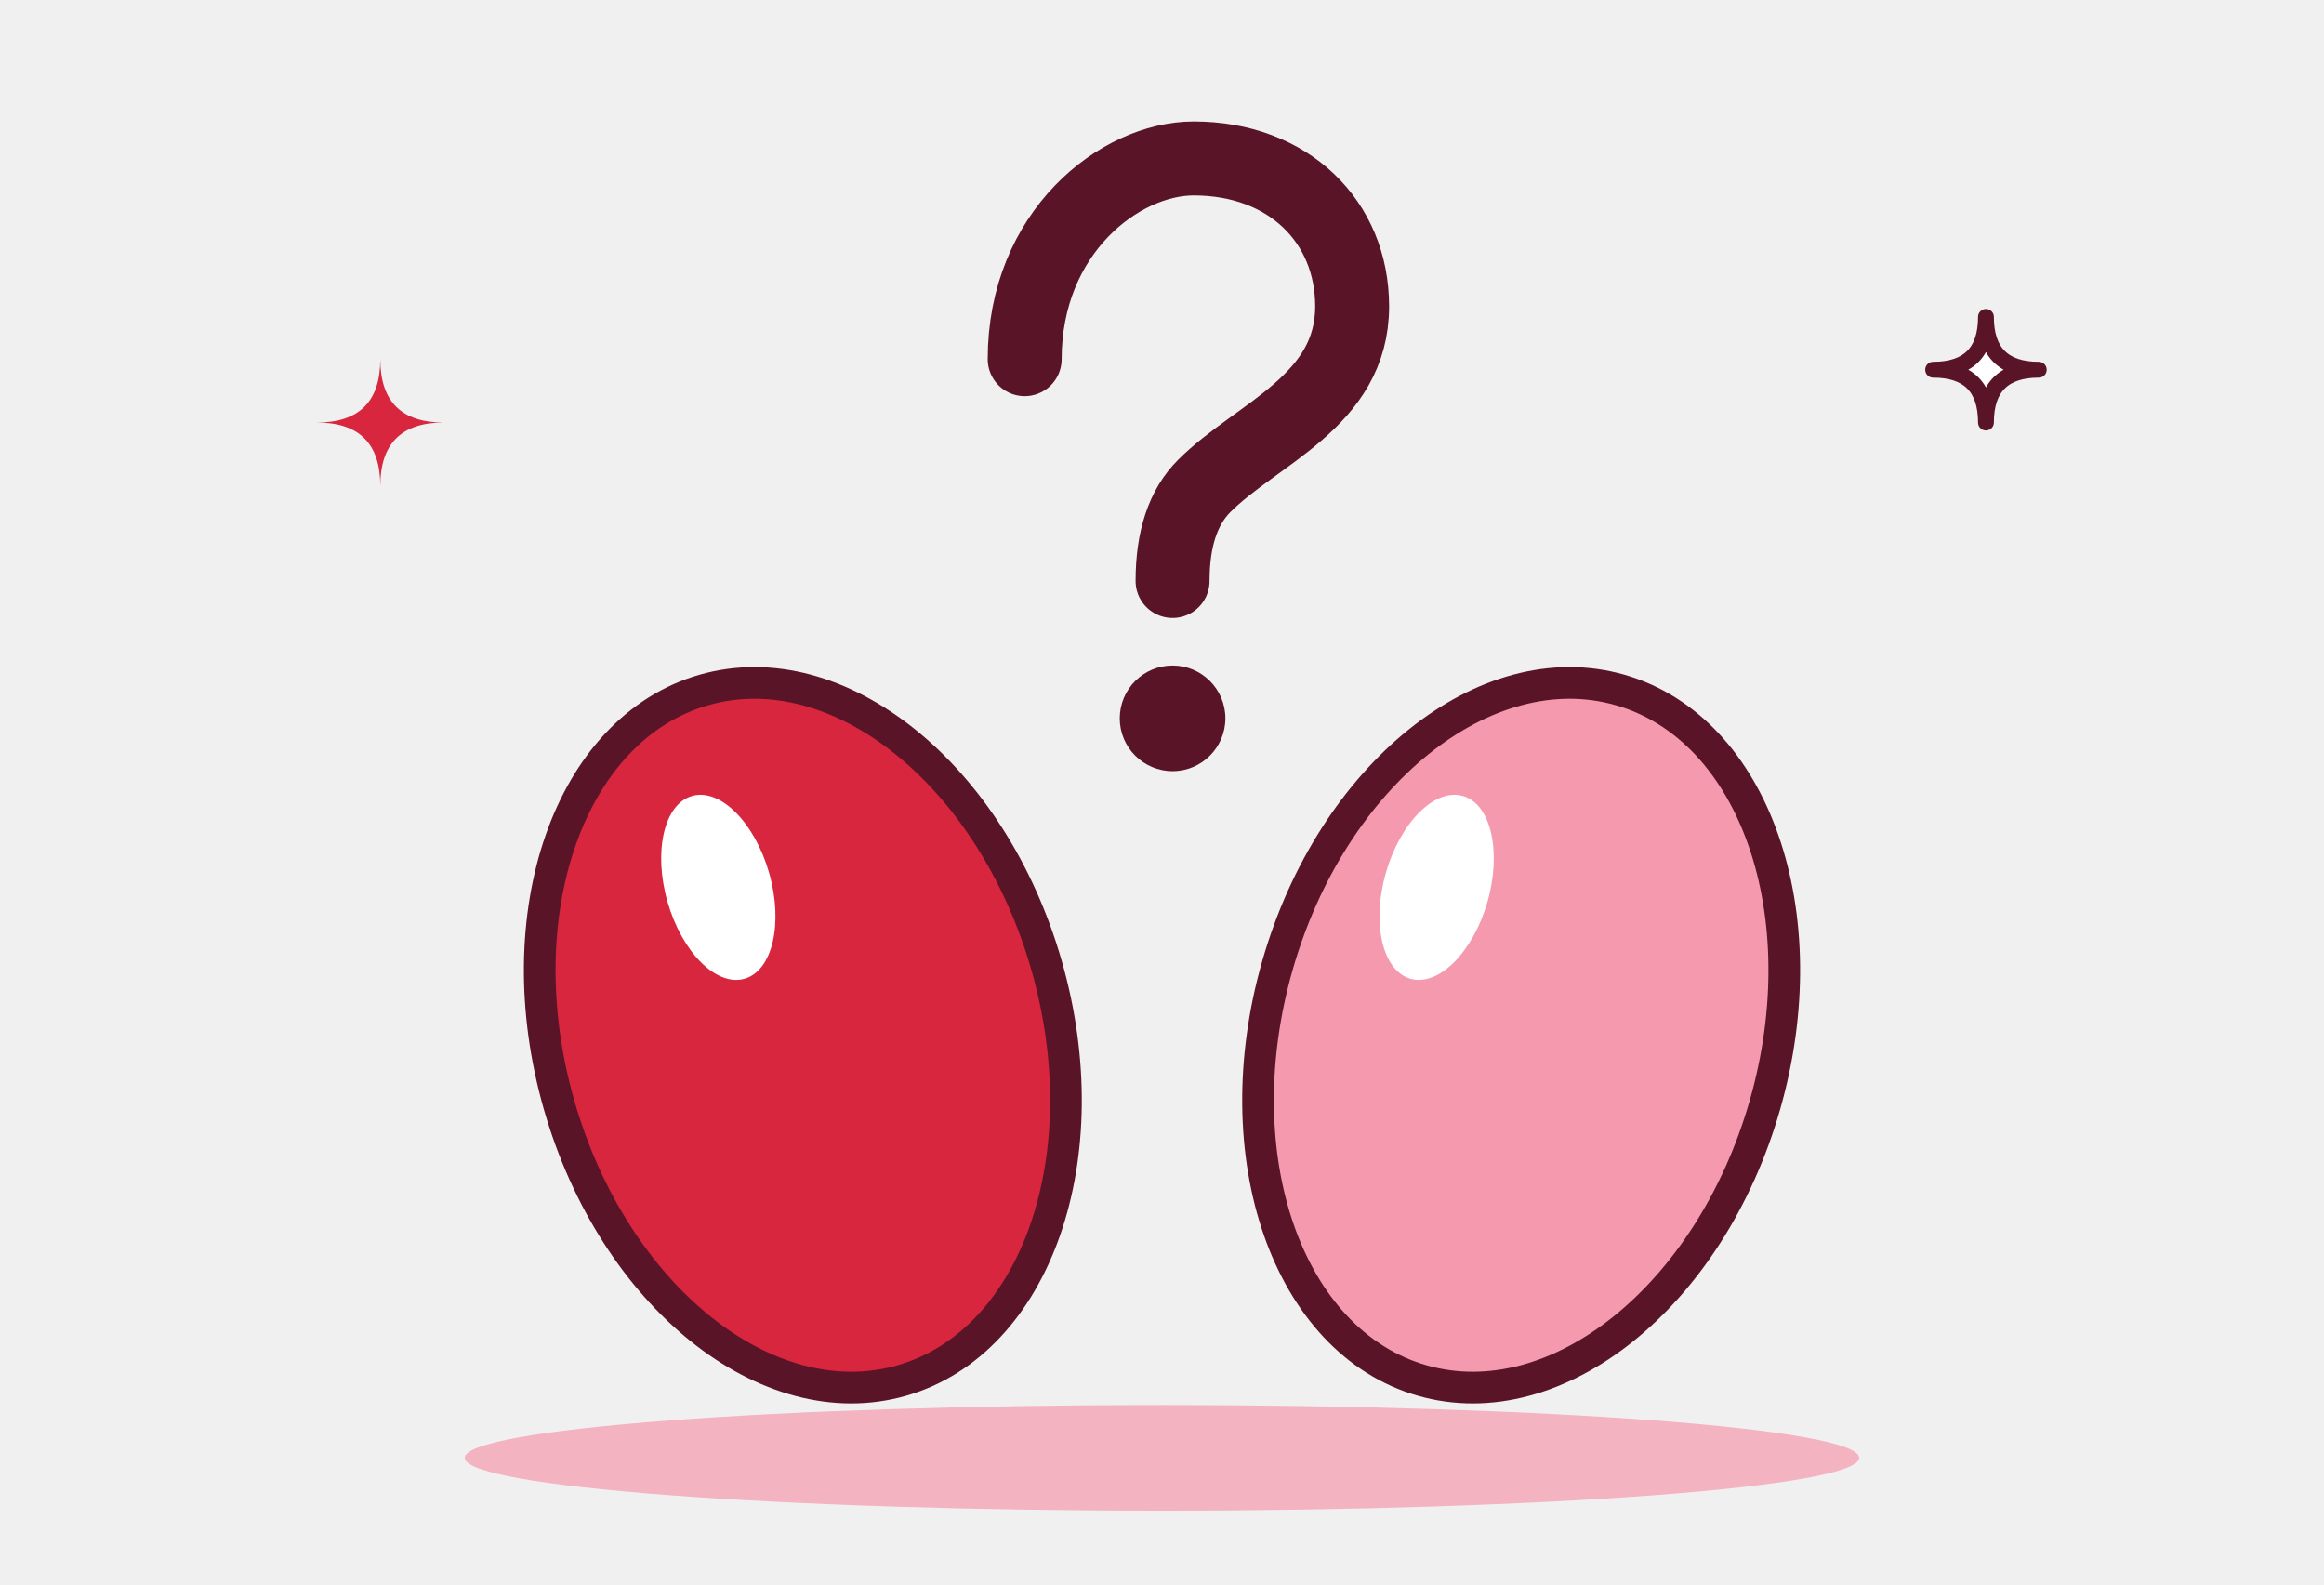
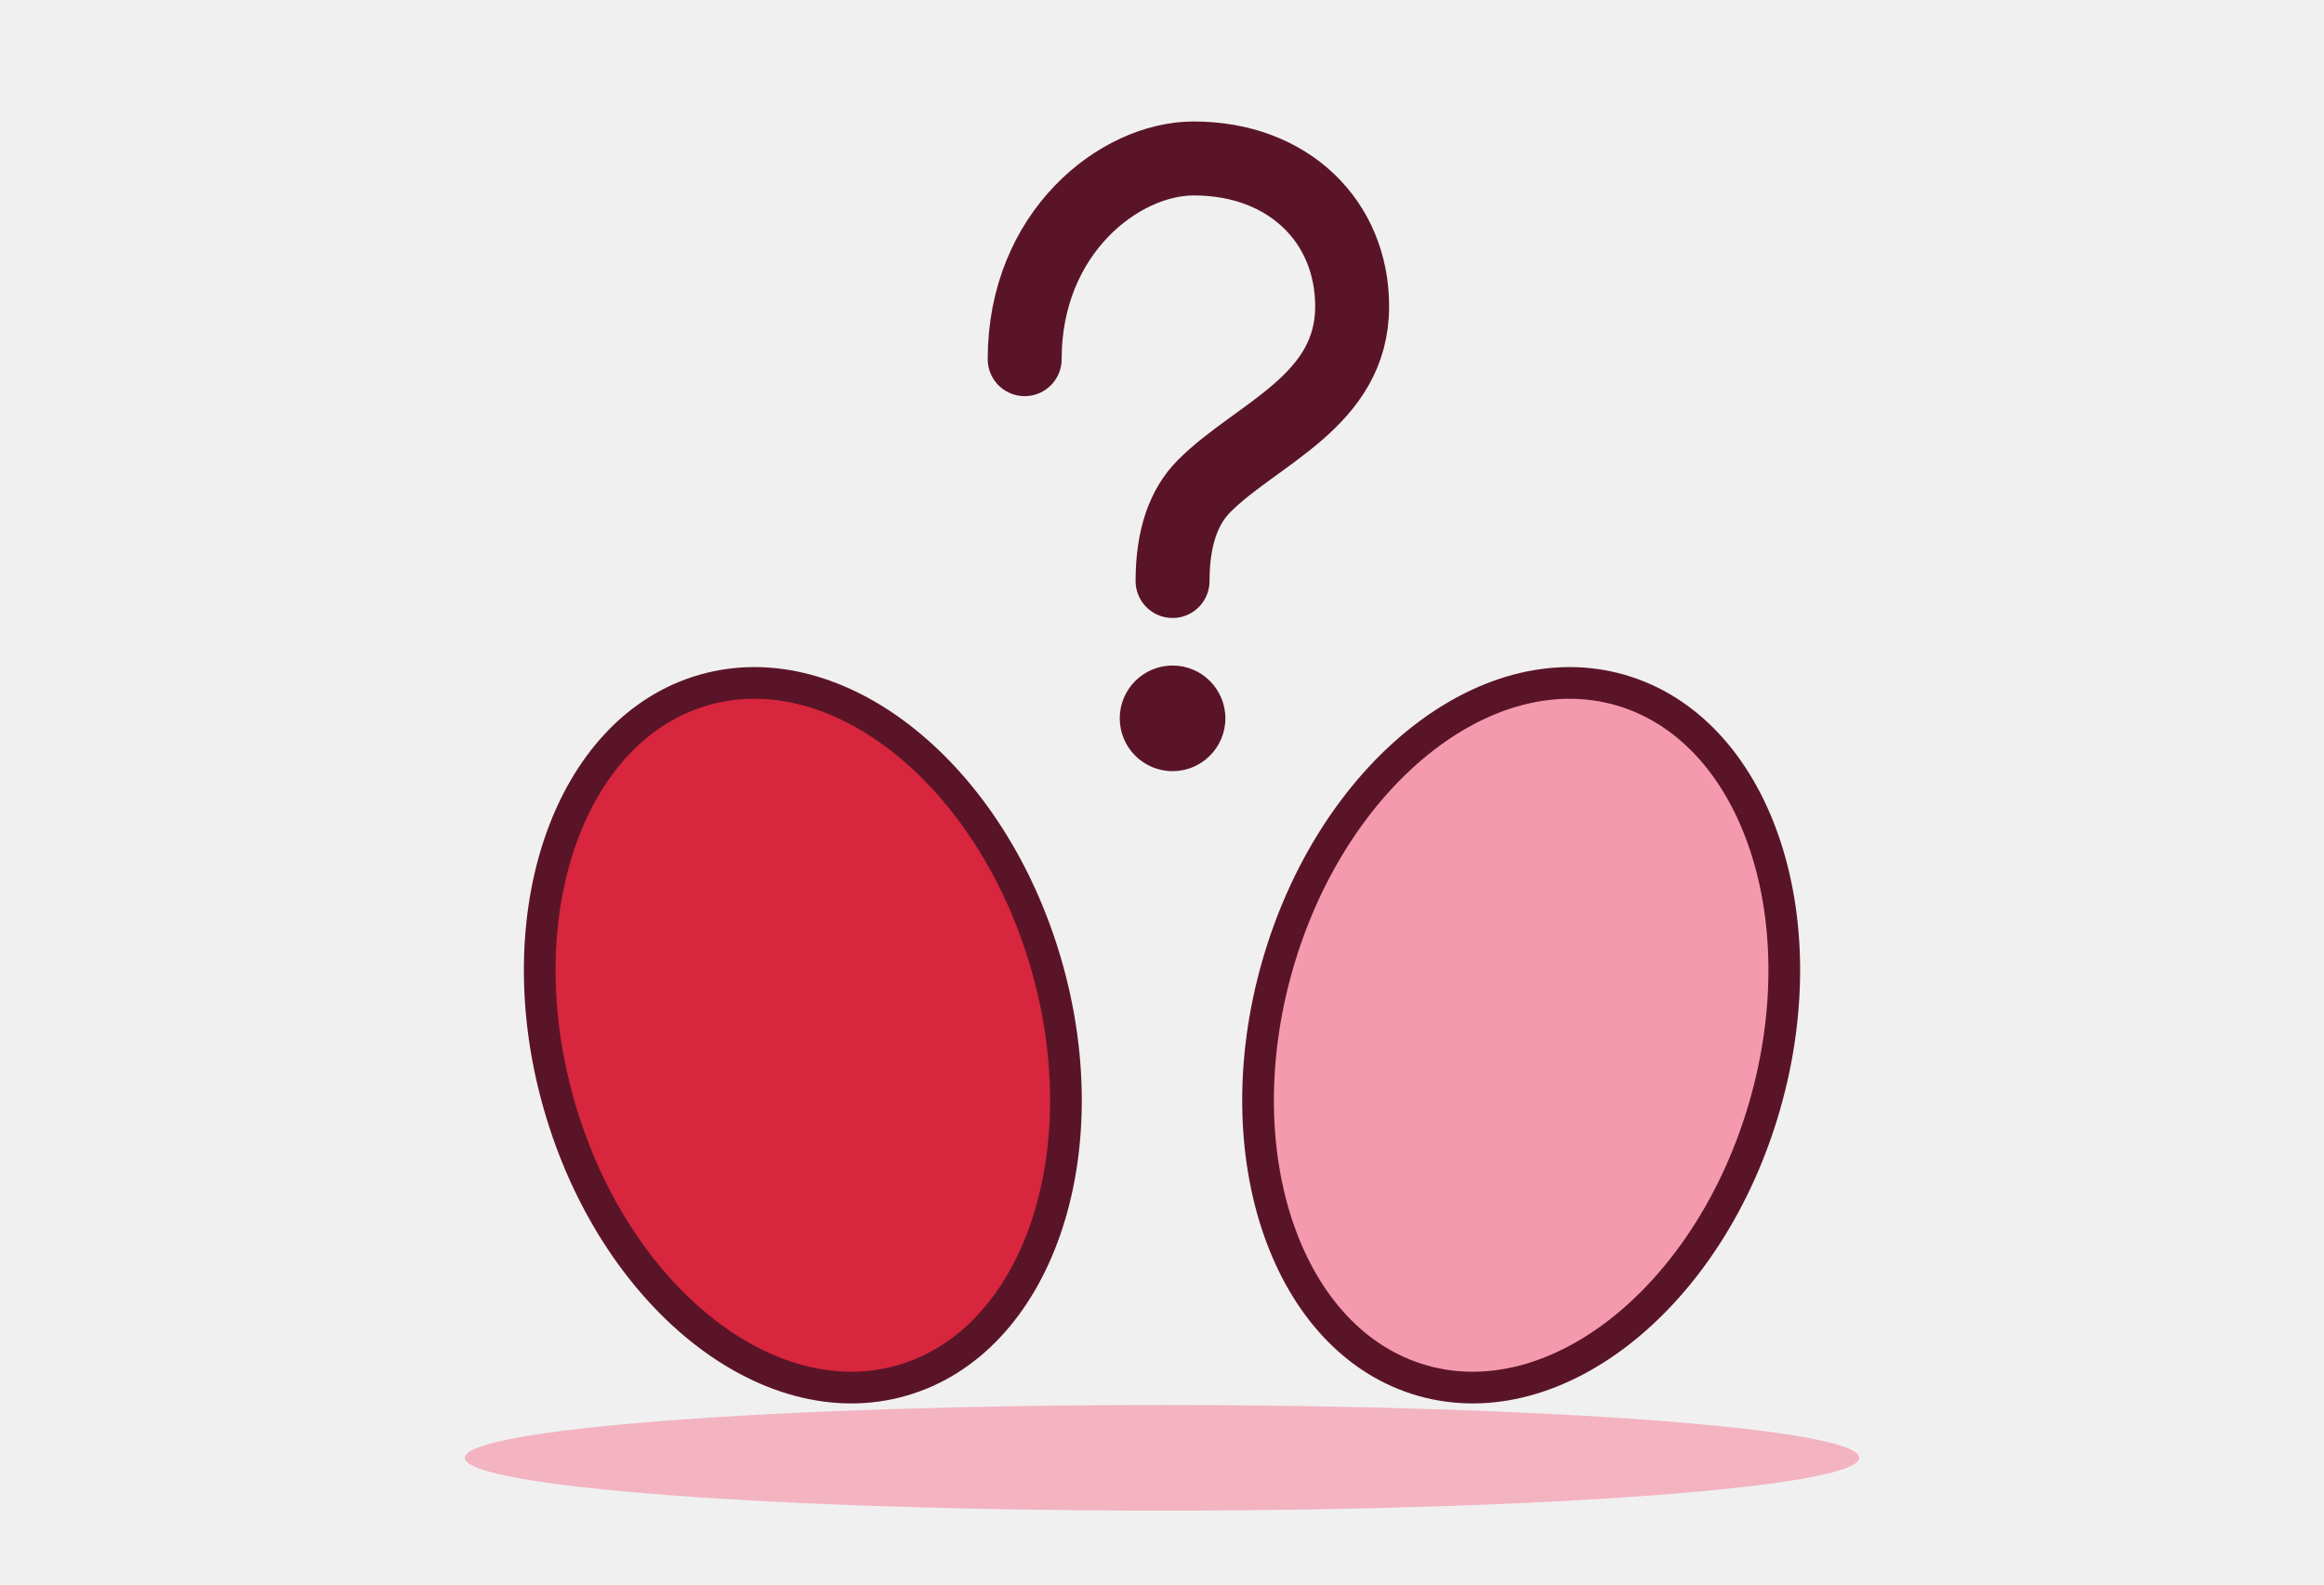
<svg xmlns="http://www.w3.org/2000/svg" viewBox="0 0 220 150">
  <ellipse cx="110" cy="138" rx="66" ry="5" fill="#F3B3C1" />
  <ellipse cx="76" cy="98" rx="24" ry="34" fill="#D7263D" stroke="#5A1428" stroke-width="3" transform="rotate(-16 76 98)" />
  <ellipse cx="144" cy="98" rx="24" ry="34" fill="#F59AAE" stroke="#5A1428" stroke-width="3" transform="rotate(16 144 98)" />
-   <ellipse cx="68" cy="84" rx="5" ry="9" fill="#FFFFFF" transform="rotate(-16 68 84)" />
-   <ellipse cx="136" cy="84" rx="5" ry="9" fill="#FFFFFF" transform="rotate(16 136 84)" />
  <path d="M97 34 C97 22 106 15 113 15 C122 15 128 21 128 29 C128 38 119 41 114 46 C112 48 111 51 111 55" fill="none" stroke="#5A1428" stroke-width="7" stroke-linecap="round" stroke-linejoin="round" />
  <circle cx="111" cy="68" r="5" fill="#5A1428" />
-   <path d="M36 34 Q36 40 42 40 Q36 40 36 46 Q36 40 30 40 Q36 40 36 34 Z" fill="#D7263D" />
-   <path d="M188 30 Q188 35 193 35 Q188 35 188 40 Q188 35 183 35 Q188 35 188 30 Z" fill="#FFFFFF" stroke="#5A1428" stroke-width="1.5" stroke-linejoin="round" />
</svg>
